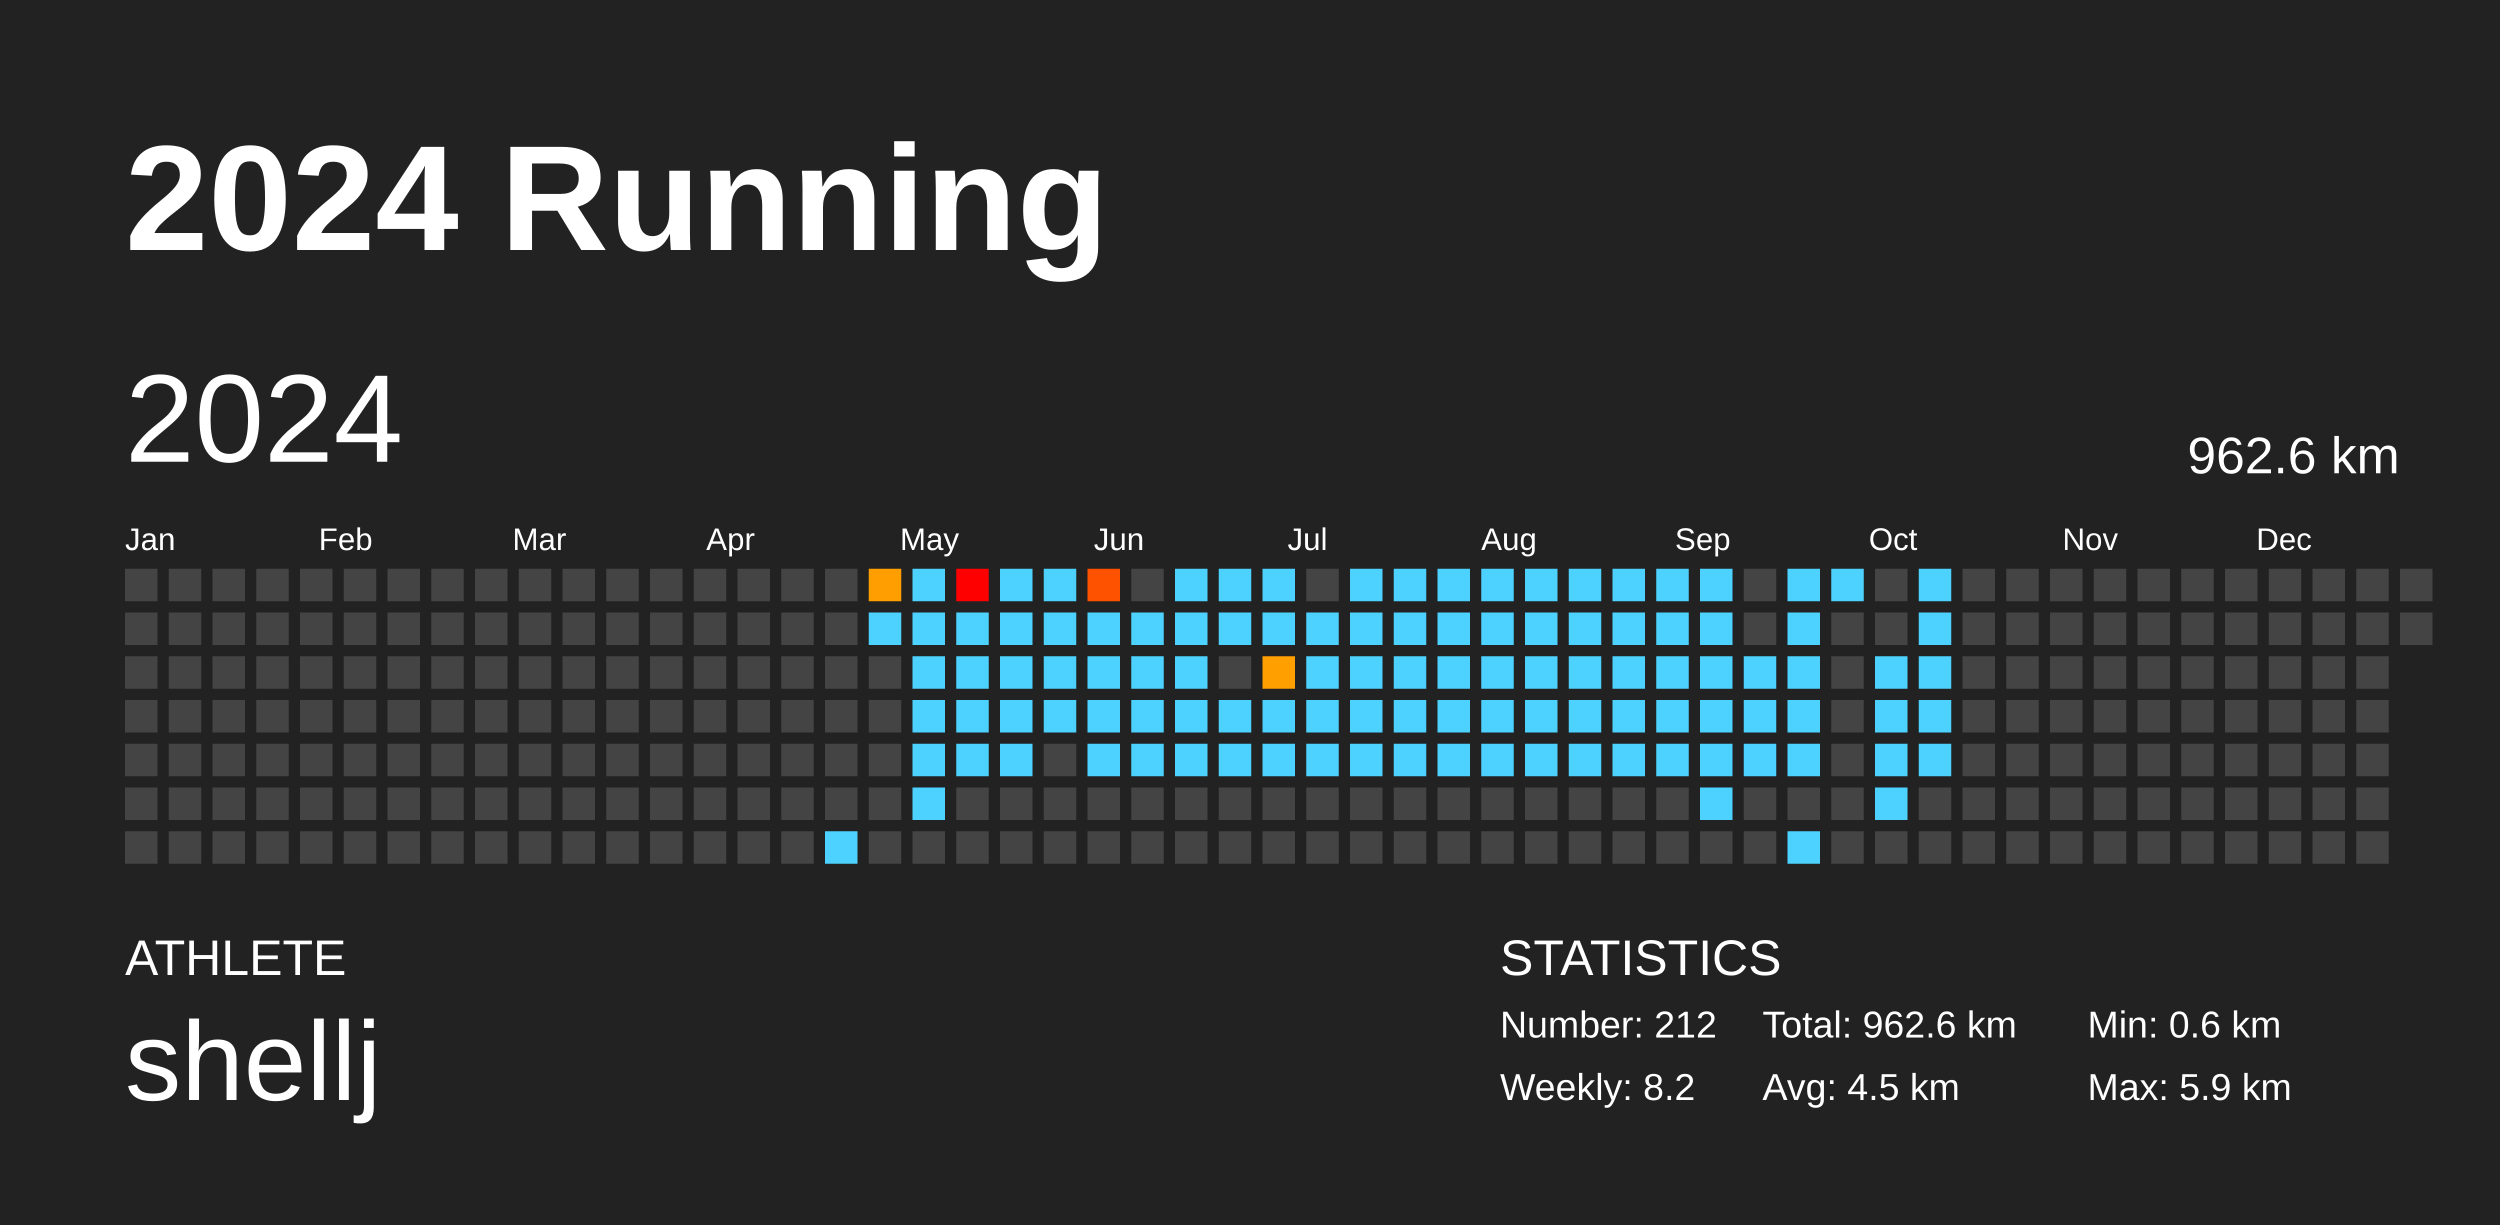
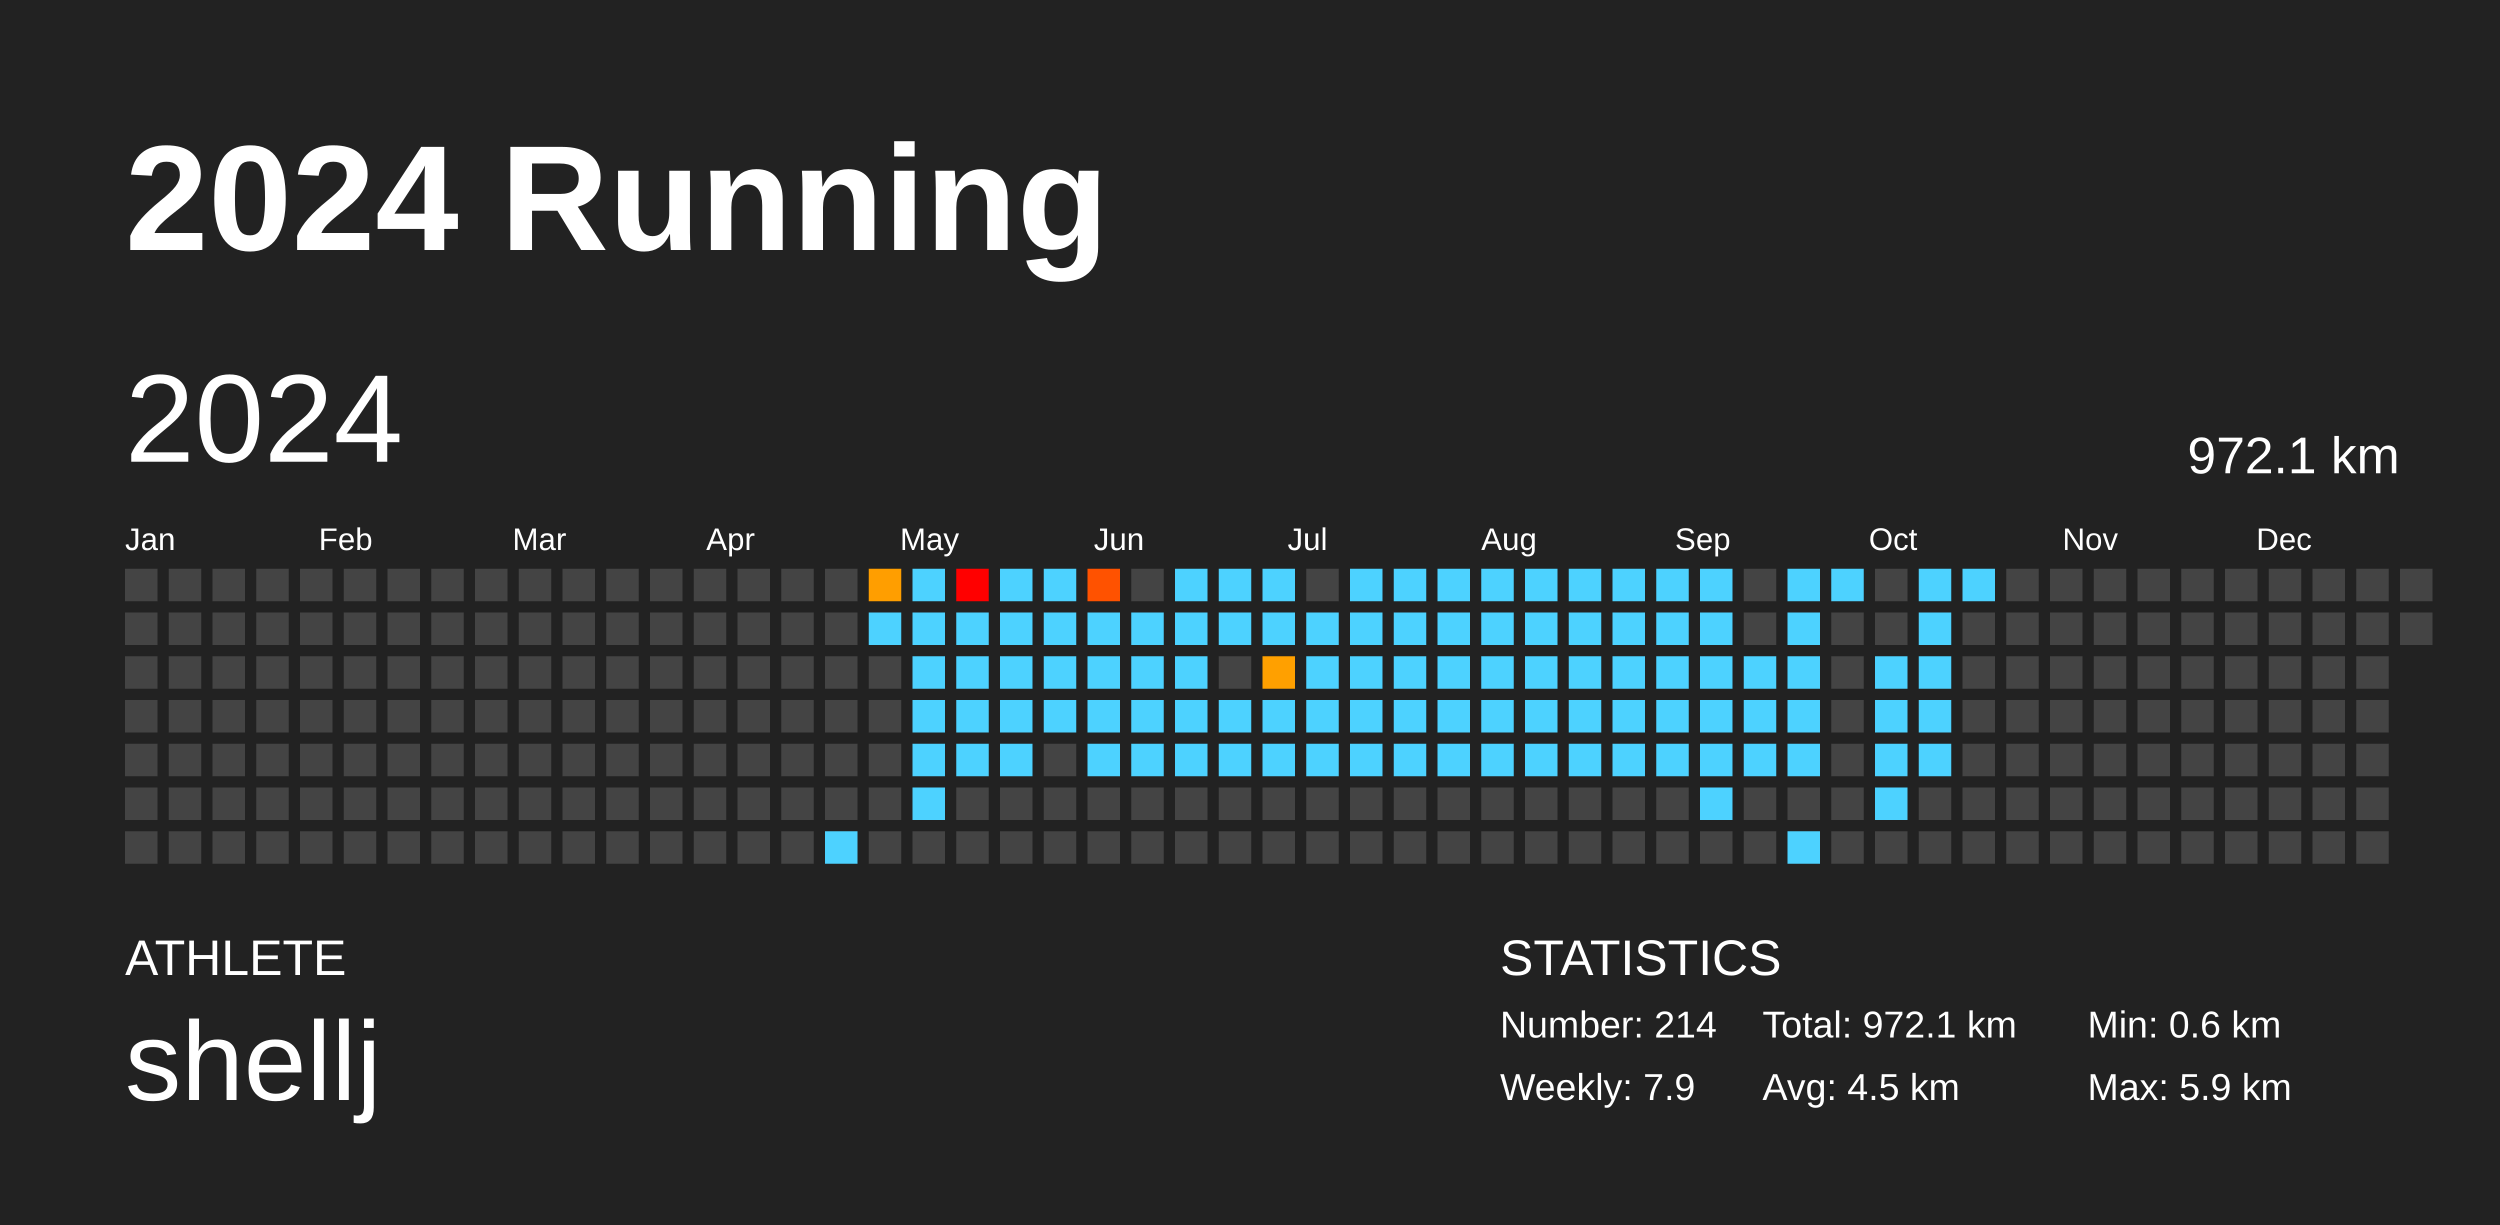
<svg xmlns="http://www.w3.org/2000/svg" baseProfile="full" height="98mm" version="1.1" viewBox="0,0,200,98" width="200mm">
  <defs />
  <rect fill="#222222" height="98" width="200" x="0" y="0" />
  <text fill="#FFFFFF" style="font-size:12px; font-family:Arial; font-weight:bold;" x="10" y="20">2024 Running</text>
  <text fill="#FFFFFF" style="font-size:4px; font-family:Arial" x="10" y="78">ATHLETE</text>
  <text fill="#FFFFFF" style="font-size:9px; font-family:Arial" x="10" y="88">shellj</text>
  <text fill="#FFFFFF" style="font-size:4px; font-family:Arial" x="120" y="78">STATISTICS</text>
-   <text fill="#FFFFFF" style="font-size:3px; font-family:Arial" x="120" y="83">Number: 212</text>
-   <text fill="#FFFFFF" style="font-size:3px; font-family:Arial" x="120" y="88">Weekly: 8.2</text>
-   <text fill="#FFFFFF" style="font-size:3px; font-family:Arial" x="141" y="83">Total: 962.6 km</text>
+   <text fill="#FFFFFF" style="font-size:3px; font-family:Arial" x="120" y="83">Number: 214</text>
+   <text fill="#FFFFFF" style="font-size:3px; font-family:Arial" x="120" y="88">Weekly: 7.9</text>
+   <text fill="#FFFFFF" style="font-size:3px; font-family:Arial" x="141" y="83">Total: 972.1 km</text>
  <text fill="#FFFFFF" style="font-size:3px; font-family:Arial" x="141" y="88">Avg: 4.5 km</text>
  <text fill="#FFFFFF" style="font-size:3px; font-family:Arial" x="167" y="83">Min: 0.6 km</text>
  <text fill="#FFFFFF" style="font-size:3px; font-family:Arial" x="167" y="88">Max: 5.9 km</text>
  <text dominant-baseline="hanging" fill="#FFFFFF" style="font-size:10.0px; font-family:Arial;" x="10" y="30">2024</text>
-   <text dominant-baseline="hanging" fill="#FFFFFF" style="font-size:4.125px; font-family:Arial;" x="175" y="35">962.6 km</text>
+   <text dominant-baseline="hanging" fill="#FFFFFF" style="font-size:4.125px; font-family:Arial;" x="175" y="35">972.1 km</text>
  <text fill="#FFFFFF" style="font-size:2.5px; font-family:Arial" x="10.0" y="44">Jan</text>
  <text fill="#FFFFFF" style="font-size:2.5px; font-family:Arial" x="25.5" y="44">Feb</text>
  <text fill="#FFFFFF" style="font-size:2.5px; font-family:Arial" x="41.0" y="44">Mar</text>
  <text fill="#FFFFFF" style="font-size:2.5px; font-family:Arial" x="56.5" y="44">Apr</text>
  <text fill="#FFFFFF" style="font-size:2.5px; font-family:Arial" x="72.0" y="44">May</text>
  <text fill="#FFFFFF" style="font-size:2.5px; font-family:Arial" x="87.5" y="44">Jun</text>
  <text fill="#FFFFFF" style="font-size:2.5px; font-family:Arial" x="103.0" y="44">Jul</text>
  <text fill="#FFFFFF" style="font-size:2.5px; font-family:Arial" x="118.5" y="44">Aug</text>
  <text fill="#FFFFFF" style="font-size:2.5px; font-family:Arial" x="134.0" y="44">Sep</text>
  <text fill="#FFFFFF" style="font-size:2.5px; font-family:Arial" x="149.5" y="44">Oct</text>
  <text fill="#FFFFFF" style="font-size:2.5px; font-family:Arial" x="165.0" y="44">Nov</text>
  <text fill="#FFFFFF" style="font-size:2.5px; font-family:Arial" x="180.5" y="44">Dec</text>
  <rect fill="#444444" height="2.6" width="2.6" x="10.0" y="45.5" />
  <rect fill="#444444" height="2.6" width="2.6" x="10.0" y="49.0" />
  <rect fill="#444444" height="2.6" width="2.6" x="10.0" y="52.5" />
  <rect fill="#444444" height="2.6" width="2.6" x="10.0" y="56.0" />
  <rect fill="#444444" height="2.6" width="2.6" x="10.0" y="59.5" />
  <rect fill="#444444" height="2.6" width="2.6" x="10.0" y="63.0" />
  <rect fill="#444444" height="2.6" width="2.6" x="10.0" y="66.5" />
  <rect fill="#444444" height="2.6" width="2.6" x="13.5" y="45.5" />
  <rect fill="#444444" height="2.6" width="2.6" x="13.5" y="49.0" />
  <rect fill="#444444" height="2.6" width="2.6" x="13.5" y="52.5" />
  <rect fill="#444444" height="2.6" width="2.6" x="13.5" y="56.0" />
  <rect fill="#444444" height="2.6" width="2.6" x="13.5" y="59.5" />
  <rect fill="#444444" height="2.6" width="2.6" x="13.5" y="63.0" />
  <rect fill="#444444" height="2.6" width="2.6" x="13.5" y="66.5" />
  <rect fill="#444444" height="2.6" width="2.6" x="17.0" y="45.5" />
  <rect fill="#444444" height="2.6" width="2.6" x="17.0" y="49.0" />
  <rect fill="#444444" height="2.6" width="2.6" x="17.0" y="52.5" />
  <rect fill="#444444" height="2.6" width="2.6" x="17.0" y="56.0" />
  <rect fill="#444444" height="2.6" width="2.6" x="17.0" y="59.5" />
  <rect fill="#444444" height="2.6" width="2.6" x="17.0" y="63.0" />
  <rect fill="#444444" height="2.6" width="2.6" x="17.0" y="66.5" />
  <rect fill="#444444" height="2.6" width="2.6" x="20.5" y="45.5" />
  <rect fill="#444444" height="2.6" width="2.6" x="20.5" y="49.0" />
  <rect fill="#444444" height="2.6" width="2.6" x="20.5" y="52.5" />
  <rect fill="#444444" height="2.6" width="2.6" x="20.5" y="56.0" />
  <rect fill="#444444" height="2.6" width="2.6" x="20.5" y="59.5" />
  <rect fill="#444444" height="2.6" width="2.6" x="20.5" y="63.0" />
  <rect fill="#444444" height="2.6" width="2.6" x="20.5" y="66.5" />
  <rect fill="#444444" height="2.6" width="2.6" x="24.0" y="45.5" />
  <rect fill="#444444" height="2.6" width="2.6" x="24.0" y="49.0" />
  <rect fill="#444444" height="2.6" width="2.6" x="24.0" y="52.5" />
  <rect fill="#444444" height="2.6" width="2.6" x="24.0" y="56.0" />
  <rect fill="#444444" height="2.6" width="2.6" x="24.0" y="59.5" />
  <rect fill="#444444" height="2.6" width="2.6" x="24.0" y="63.0" />
  <rect fill="#444444" height="2.6" width="2.6" x="24.0" y="66.5" />
  <rect fill="#444444" height="2.6" width="2.6" x="27.5" y="45.5" />
  <rect fill="#444444" height="2.6" width="2.6" x="27.5" y="49.0" />
  <rect fill="#444444" height="2.6" width="2.6" x="27.5" y="52.5" />
  <rect fill="#444444" height="2.6" width="2.6" x="27.5" y="56.0" />
  <rect fill="#444444" height="2.6" width="2.6" x="27.5" y="59.5" />
  <rect fill="#444444" height="2.6" width="2.6" x="27.5" y="63.0" />
  <rect fill="#444444" height="2.6" width="2.6" x="27.5" y="66.5" />
  <rect fill="#444444" height="2.6" width="2.6" x="31.0" y="45.5" />
  <rect fill="#444444" height="2.6" width="2.6" x="31.0" y="49.0" />
  <rect fill="#444444" height="2.6" width="2.6" x="31.0" y="52.5" />
  <rect fill="#444444" height="2.6" width="2.6" x="31.0" y="56.0" />
  <rect fill="#444444" height="2.6" width="2.6" x="31.0" y="59.5" />
  <rect fill="#444444" height="2.6" width="2.6" x="31.0" y="63.0" />
  <rect fill="#444444" height="2.6" width="2.6" x="31.0" y="66.5" />
  <rect fill="#444444" height="2.6" width="2.6" x="34.5" y="45.5" />
  <rect fill="#444444" height="2.6" width="2.6" x="34.5" y="49.0" />
  <rect fill="#444444" height="2.6" width="2.6" x="34.5" y="52.5" />
  <rect fill="#444444" height="2.6" width="2.6" x="34.5" y="56.0" />
  <rect fill="#444444" height="2.6" width="2.6" x="34.5" y="59.5" />
  <rect fill="#444444" height="2.6" width="2.6" x="34.5" y="63.0" />
  <rect fill="#444444" height="2.6" width="2.6" x="34.5" y="66.5" />
  <rect fill="#444444" height="2.6" width="2.6" x="38.0" y="45.5" />
  <rect fill="#444444" height="2.6" width="2.6" x="38.0" y="49.0" />
  <rect fill="#444444" height="2.6" width="2.6" x="38.0" y="52.5" />
  <rect fill="#444444" height="2.6" width="2.6" x="38.0" y="56.0" />
  <rect fill="#444444" height="2.6" width="2.6" x="38.0" y="59.5" />
  <rect fill="#444444" height="2.6" width="2.6" x="38.0" y="63.0" />
  <rect fill="#444444" height="2.6" width="2.6" x="38.0" y="66.5" />
  <rect fill="#444444" height="2.6" width="2.6" x="41.5" y="45.5" />
  <rect fill="#444444" height="2.6" width="2.6" x="41.5" y="49.0" />
  <rect fill="#444444" height="2.6" width="2.6" x="41.5" y="52.5" />
  <rect fill="#444444" height="2.6" width="2.6" x="41.5" y="56.0" />
  <rect fill="#444444" height="2.6" width="2.6" x="41.5" y="59.5" />
  <rect fill="#444444" height="2.6" width="2.6" x="41.5" y="63.0" />
  <rect fill="#444444" height="2.6" width="2.6" x="41.5" y="66.5" />
  <rect fill="#444444" height="2.6" width="2.6" x="45.0" y="45.5" />
  <rect fill="#444444" height="2.6" width="2.6" x="45.0" y="49.0" />
  <rect fill="#444444" height="2.6" width="2.6" x="45.0" y="52.5" />
  <rect fill="#444444" height="2.6" width="2.6" x="45.0" y="56.0" />
  <rect fill="#444444" height="2.6" width="2.6" x="45.0" y="59.5" />
  <rect fill="#444444" height="2.6" width="2.6" x="45.0" y="63.0" />
  <rect fill="#444444" height="2.6" width="2.6" x="45.0" y="66.5" />
  <rect fill="#444444" height="2.6" width="2.6" x="48.5" y="45.5" />
  <rect fill="#444444" height="2.6" width="2.6" x="48.5" y="49.0" />
  <rect fill="#444444" height="2.6" width="2.6" x="48.5" y="52.5" />
  <rect fill="#444444" height="2.6" width="2.6" x="48.5" y="56.0" />
  <rect fill="#444444" height="2.6" width="2.6" x="48.5" y="59.5" />
  <rect fill="#444444" height="2.6" width="2.6" x="48.5" y="63.0" />
  <rect fill="#444444" height="2.6" width="2.6" x="48.5" y="66.5" />
  <rect fill="#444444" height="2.6" width="2.6" x="52.0" y="45.5" />
  <rect fill="#444444" height="2.6" width="2.6" x="52.0" y="49.0" />
  <rect fill="#444444" height="2.6" width="2.6" x="52.0" y="52.5" />
  <rect fill="#444444" height="2.6" width="2.6" x="52.0" y="56.0" />
  <rect fill="#444444" height="2.6" width="2.6" x="52.0" y="59.5" />
  <rect fill="#444444" height="2.6" width="2.6" x="52.0" y="63.0" />
  <rect fill="#444444" height="2.6" width="2.6" x="52.0" y="66.5" />
  <rect fill="#444444" height="2.6" width="2.6" x="55.5" y="45.5" />
  <rect fill="#444444" height="2.6" width="2.6" x="55.5" y="49.0" />
  <rect fill="#444444" height="2.6" width="2.6" x="55.5" y="52.5" />
  <rect fill="#444444" height="2.6" width="2.6" x="55.5" y="56.0" />
  <rect fill="#444444" height="2.6" width="2.6" x="55.5" y="59.5" />
  <rect fill="#444444" height="2.6" width="2.6" x="55.5" y="63.0" />
  <rect fill="#444444" height="2.6" width="2.6" x="55.5" y="66.5" />
  <rect fill="#444444" height="2.6" width="2.6" x="59.0" y="45.5" />
  <rect fill="#444444" height="2.6" width="2.6" x="59.0" y="49.0" />
  <rect fill="#444444" height="2.6" width="2.6" x="59.0" y="52.5" />
  <rect fill="#444444" height="2.6" width="2.6" x="59.0" y="56.0" />
  <rect fill="#444444" height="2.6" width="2.6" x="59.0" y="59.5" />
  <rect fill="#444444" height="2.6" width="2.6" x="59.0" y="63.0" />
  <rect fill="#444444" height="2.6" width="2.6" x="59.0" y="66.5" />
  <rect fill="#444444" height="2.6" width="2.6" x="62.5" y="45.5" />
  <rect fill="#444444" height="2.6" width="2.6" x="62.5" y="49.0" />
  <rect fill="#444444" height="2.6" width="2.6" x="62.5" y="52.5" />
  <rect fill="#444444" height="2.6" width="2.6" x="62.5" y="56.0" />
  <rect fill="#444444" height="2.6" width="2.6" x="62.5" y="59.5" />
  <rect fill="#444444" height="2.6" width="2.6" x="62.5" y="63.0" />
  <rect fill="#444444" height="2.6" width="2.6" x="62.5" y="66.5" />
  <rect fill="#444444" height="2.6" width="2.6" x="66.0" y="45.5" />
  <rect fill="#444444" height="2.6" width="2.6" x="66.0" y="49.0" />
  <rect fill="#444444" height="2.6" width="2.6" x="66.0" y="52.5" />
  <rect fill="#444444" height="2.6" width="2.6" x="66.0" y="56.0" />
  <rect fill="#444444" height="2.6" width="2.6" x="66.0" y="59.5" />
  <rect fill="#444444" height="2.6" width="2.6" x="66.0" y="63.0" />
  <rect fill="#4dd2ff" height="2.6" width="2.6" x="66.0" y="66.5" />
  <rect fill="#ff9e00" height="2.6" width="2.6" x="69.5" y="45.5" />
  <rect fill="#4dd2ff" height="2.6" width="2.6" x="69.5" y="49.0" />
  <rect fill="#444444" height="2.6" width="2.6" x="69.5" y="52.5" />
  <rect fill="#444444" height="2.6" width="2.6" x="69.5" y="56.0" />
  <rect fill="#444444" height="2.6" width="2.6" x="69.5" y="59.5" />
  <rect fill="#444444" height="2.6" width="2.6" x="69.5" y="63.0" />
  <rect fill="#444444" height="2.6" width="2.6" x="69.5" y="66.5" />
  <rect fill="#4dd2ff" height="2.6" width="2.6" x="73.0" y="45.5" />
  <rect fill="#4dd2ff" height="2.6" width="2.6" x="73.0" y="49.0" />
  <rect fill="#4dd2ff" height="2.6" width="2.6" x="73.0" y="52.5" />
  <rect fill="#4dd2ff" height="2.6" width="2.6" x="73.0" y="56.0" />
  <rect fill="#4dd2ff" height="2.6" width="2.6" x="73.0" y="59.5" />
  <rect fill="#4dd2ff" height="2.6" width="2.6" x="73.0" y="63.0" />
  <rect fill="#444444" height="2.6" width="2.6" x="73.0" y="66.5" />
  <rect fill="red" height="2.6" width="2.6" x="76.5" y="45.5" />
  <rect fill="#4dd2ff" height="2.6" width="2.6" x="76.5" y="49.0" />
  <rect fill="#4dd2ff" height="2.6" width="2.6" x="76.5" y="52.5" />
  <rect fill="#4dd2ff" height="2.6" width="2.6" x="76.5" y="56.0" />
  <rect fill="#4dd2ff" height="2.6" width="2.6" x="76.5" y="59.5" />
  <rect fill="#444444" height="2.6" width="2.6" x="76.5" y="63.0" />
  <rect fill="#444444" height="2.6" width="2.6" x="76.5" y="66.5" />
  <rect fill="#4dd2ff" height="2.6" width="2.6" x="80.0" y="45.5" />
  <rect fill="#4dd2ff" height="2.6" width="2.6" x="80.0" y="49.0" />
  <rect fill="#4dd2ff" height="2.6" width="2.6" x="80.0" y="52.5" />
  <rect fill="#4dd2ff" height="2.6" width="2.6" x="80.0" y="56.0" />
  <rect fill="#4dd2ff" height="2.6" width="2.6" x="80.0" y="59.5" />
  <rect fill="#444444" height="2.6" width="2.6" x="80.0" y="63.0" />
  <rect fill="#444444" height="2.6" width="2.6" x="80.0" y="66.5" />
  <rect fill="#4dd2ff" height="2.6" width="2.6" x="83.5" y="45.5" />
  <rect fill="#4dd2ff" height="2.6" width="2.6" x="83.5" y="49.0" />
  <rect fill="#4dd2ff" height="2.6" width="2.6" x="83.5" y="52.5" />
  <rect fill="#4dd2ff" height="2.6" width="2.6" x="83.5" y="56.0" />
  <rect fill="#444444" height="2.6" width="2.6" x="83.5" y="59.5" />
  <rect fill="#444444" height="2.6" width="2.6" x="83.5" y="63.0" />
  <rect fill="#444444" height="2.6" width="2.6" x="83.5" y="66.5" />
  <rect fill="#ff5200" height="2.6" width="2.6" x="87.0" y="45.5" />
  <rect fill="#4dd2ff" height="2.6" width="2.6" x="87.0" y="49.0" />
  <rect fill="#4dd2ff" height="2.6" width="2.6" x="87.0" y="52.5" />
  <rect fill="#4dd2ff" height="2.6" width="2.6" x="87.0" y="56.0" />
  <rect fill="#4dd2ff" height="2.6" width="2.6" x="87.0" y="59.5" />
  <rect fill="#444444" height="2.6" width="2.6" x="87.0" y="63.0" />
  <rect fill="#444444" height="2.6" width="2.6" x="87.0" y="66.5" />
  <rect fill="#444444" height="2.6" width="2.6" x="90.5" y="45.5" />
  <rect fill="#4dd2ff" height="2.6" width="2.6" x="90.5" y="49.0" />
  <rect fill="#4dd2ff" height="2.6" width="2.6" x="90.5" y="52.5" />
  <rect fill="#4dd2ff" height="2.6" width="2.6" x="90.5" y="56.0" />
  <rect fill="#4dd2ff" height="2.6" width="2.6" x="90.5" y="59.5" />
  <rect fill="#444444" height="2.6" width="2.6" x="90.5" y="63.0" />
  <rect fill="#444444" height="2.6" width="2.6" x="90.5" y="66.5" />
  <rect fill="#4dd2ff" height="2.6" width="2.6" x="94.0" y="45.5" />
  <rect fill="#4dd2ff" height="2.6" width="2.6" x="94.0" y="49.0" />
  <rect fill="#4dd2ff" height="2.6" width="2.6" x="94.0" y="52.5" />
  <rect fill="#4dd2ff" height="2.6" width="2.6" x="94.0" y="56.0" />
  <rect fill="#4dd2ff" height="2.6" width="2.6" x="94.0" y="59.5" />
  <rect fill="#444444" height="2.6" width="2.6" x="94.0" y="63.0" />
  <rect fill="#444444" height="2.6" width="2.6" x="94.0" y="66.5" />
  <rect fill="#4dd2ff" height="2.6" width="2.6" x="97.5" y="45.5" />
  <rect fill="#4dd2ff" height="2.6" width="2.6" x="97.5" y="49.0" />
  <rect fill="#444444" height="2.6" width="2.6" x="97.5" y="52.5" />
  <rect fill="#4dd2ff" height="2.6" width="2.6" x="97.5" y="56.0" />
  <rect fill="#4dd2ff" height="2.6" width="2.6" x="97.5" y="59.5" />
  <rect fill="#444444" height="2.6" width="2.6" x="97.5" y="63.0" />
  <rect fill="#444444" height="2.6" width="2.6" x="97.5" y="66.5" />
  <rect fill="#4dd2ff" height="2.6" width="2.6" x="101.0" y="45.5" />
  <rect fill="#4dd2ff" height="2.6" width="2.6" x="101.0" y="49.0" />
  <rect fill="#ffa000" height="2.6" width="2.6" x="101.0" y="52.5" />
  <rect fill="#4dd2ff" height="2.6" width="2.6" x="101.0" y="56.0" />
  <rect fill="#4dd2ff" height="2.6" width="2.6" x="101.0" y="59.5" />
  <rect fill="#444444" height="2.6" width="2.6" x="101.0" y="63.0" />
  <rect fill="#444444" height="2.6" width="2.6" x="101.0" y="66.5" />
  <rect fill="#444444" height="2.6" width="2.6" x="104.5" y="45.5" />
  <rect fill="#4dd2ff" height="2.6" width="2.6" x="104.5" y="49.0" />
  <rect fill="#4dd2ff" height="2.6" width="2.6" x="104.5" y="52.5" />
  <rect fill="#4dd2ff" height="2.6" width="2.6" x="104.5" y="56.0" />
  <rect fill="#4dd2ff" height="2.6" width="2.6" x="104.5" y="59.5" />
  <rect fill="#444444" height="2.6" width="2.6" x="104.5" y="63.0" />
  <rect fill="#444444" height="2.6" width="2.6" x="104.5" y="66.5" />
  <rect fill="#4dd2ff" height="2.6" width="2.6" x="108.0" y="45.5" />
  <rect fill="#4dd2ff" height="2.6" width="2.6" x="108.0" y="49.0" />
  <rect fill="#4dd2ff" height="2.6" width="2.6" x="108.0" y="52.5" />
  <rect fill="#4dd2ff" height="2.6" width="2.6" x="108.0" y="56.0" />
  <rect fill="#4dd2ff" height="2.6" width="2.6" x="108.0" y="59.5" />
  <rect fill="#444444" height="2.6" width="2.6" x="108.0" y="63.0" />
  <rect fill="#444444" height="2.6" width="2.6" x="108.0" y="66.5" />
  <rect fill="#4dd2ff" height="2.6" width="2.6" x="111.5" y="45.5" />
  <rect fill="#4dd2ff" height="2.6" width="2.6" x="111.5" y="49.0" />
  <rect fill="#4dd2ff" height="2.6" width="2.6" x="111.5" y="52.5" />
  <rect fill="#4dd2ff" height="2.6" width="2.6" x="111.5" y="56.0" />
  <rect fill="#4dd2ff" height="2.6" width="2.6" x="111.5" y="59.5" />
  <rect fill="#444444" height="2.6" width="2.6" x="111.5" y="63.0" />
  <rect fill="#444444" height="2.6" width="2.6" x="111.5" y="66.5" />
  <rect fill="#4dd2ff" height="2.6" width="2.6" x="115.0" y="45.5" />
  <rect fill="#4dd2ff" height="2.6" width="2.6" x="115.0" y="49.0" />
  <rect fill="#4dd2ff" height="2.6" width="2.6" x="115.0" y="52.5" />
  <rect fill="#4dd2ff" height="2.6" width="2.6" x="115.0" y="56.0" />
  <rect fill="#4dd2ff" height="2.6" width="2.6" x="115.0" y="59.5" />
  <rect fill="#444444" height="2.6" width="2.6" x="115.0" y="63.0" />
  <rect fill="#444444" height="2.6" width="2.6" x="115.0" y="66.5" />
  <rect fill="#4dd2ff" height="2.6" width="2.6" x="118.5" y="45.5" />
  <rect fill="#4dd2ff" height="2.6" width="2.6" x="118.5" y="49.0" />
  <rect fill="#4dd2ff" height="2.6" width="2.6" x="118.5" y="52.5" />
  <rect fill="#4dd2ff" height="2.6" width="2.6" x="118.5" y="56.0" />
  <rect fill="#4dd2ff" height="2.6" width="2.6" x="118.5" y="59.5" />
  <rect fill="#444444" height="2.6" width="2.6" x="118.5" y="63.0" />
  <rect fill="#444444" height="2.6" width="2.6" x="118.5" y="66.5" />
  <rect fill="#4dd2ff" height="2.6" width="2.6" x="122.0" y="45.5" />
  <rect fill="#4dd2ff" height="2.6" width="2.6" x="122.0" y="49.0" />
  <rect fill="#4dd2ff" height="2.6" width="2.6" x="122.0" y="52.5" />
  <rect fill="#4dd2ff" height="2.6" width="2.6" x="122.0" y="56.0" />
  <rect fill="#4dd2ff" height="2.6" width="2.6" x="122.0" y="59.5" />
  <rect fill="#444444" height="2.6" width="2.6" x="122.0" y="63.0" />
  <rect fill="#444444" height="2.6" width="2.6" x="122.0" y="66.5" />
  <rect fill="#4dd2ff" height="2.6" width="2.6" x="125.5" y="45.5" />
  <rect fill="#4dd2ff" height="2.6" width="2.6" x="125.5" y="49.0" />
  <rect fill="#4dd2ff" height="2.6" width="2.6" x="125.5" y="52.5" />
  <rect fill="#4dd2ff" height="2.6" width="2.6" x="125.5" y="56.0" />
  <rect fill="#4dd2ff" height="2.6" width="2.6" x="125.5" y="59.5" />
  <rect fill="#444444" height="2.6" width="2.6" x="125.5" y="63.0" />
  <rect fill="#444444" height="2.6" width="2.6" x="125.5" y="66.5" />
  <rect fill="#4dd2ff" height="2.6" width="2.6" x="129.0" y="45.5" />
  <rect fill="#4dd2ff" height="2.6" width="2.6" x="129.0" y="49.0" />
  <rect fill="#4dd2ff" height="2.6" width="2.6" x="129.0" y="52.5" />
  <rect fill="#4dd2ff" height="2.6" width="2.6" x="129.0" y="56.0" />
  <rect fill="#4dd2ff" height="2.6" width="2.6" x="129.0" y="59.5" />
  <rect fill="#444444" height="2.6" width="2.6" x="129.0" y="63.0" />
  <rect fill="#444444" height="2.6" width="2.6" x="129.0" y="66.5" />
  <rect fill="#4dd2ff" height="2.6" width="2.6" x="132.5" y="45.5" />
  <rect fill="#4dd2ff" height="2.6" width="2.6" x="132.5" y="49.0" />
  <rect fill="#4dd2ff" height="2.6" width="2.6" x="132.5" y="52.5" />
  <rect fill="#4dd2ff" height="2.6" width="2.6" x="132.5" y="56.0" />
  <rect fill="#4dd2ff" height="2.6" width="2.6" x="132.5" y="59.5" />
  <rect fill="#444444" height="2.6" width="2.6" x="132.5" y="63.0" />
  <rect fill="#444444" height="2.6" width="2.6" x="132.5" y="66.5" />
  <rect fill="#4dd2ff" height="2.6" width="2.6" x="136.0" y="45.5" />
  <rect fill="#4dd2ff" height="2.6" width="2.6" x="136.0" y="49.0" />
  <rect fill="#4dd2ff" height="2.6" width="2.6" x="136.0" y="52.5" />
  <rect fill="#4dd2ff" height="2.6" width="2.6" x="136.0" y="56.0" />
  <rect fill="#4dd2ff" height="2.6" width="2.6" x="136.0" y="59.5" />
  <rect fill="#4dd2ff" height="2.6" width="2.6" x="136.0" y="63.0" />
  <rect fill="#444444" height="2.6" width="2.6" x="136.0" y="66.5" />
  <rect fill="#444444" height="2.6" width="2.6" x="139.5" y="45.5" />
  <rect fill="#444444" height="2.6" width="2.6" x="139.5" y="49.0" />
  <rect fill="#4dd2ff" height="2.6" width="2.6" x="139.5" y="52.5" />
  <rect fill="#4dd2ff" height="2.6" width="2.6" x="139.5" y="56.0" />
  <rect fill="#4dd2ff" height="2.6" width="2.6" x="139.5" y="59.5" />
  <rect fill="#444444" height="2.6" width="2.6" x="139.5" y="63.0" />
  <rect fill="#444444" height="2.6" width="2.6" x="139.5" y="66.5" />
  <rect fill="#4dd2ff" height="2.6" width="2.6" x="143.0" y="45.5" />
  <rect fill="#4dd2ff" height="2.6" width="2.6" x="143.0" y="49.0" />
  <rect fill="#4dd2ff" height="2.6" width="2.6" x="143.0" y="52.5" />
  <rect fill="#4dd2ff" height="2.6" width="2.6" x="143.0" y="56.0" />
  <rect fill="#4dd2ff" height="2.6" width="2.6" x="143.0" y="59.5" />
  <rect fill="#444444" height="2.6" width="2.6" x="143.0" y="63.0" />
  <rect fill="#4dd2ff" height="2.6" width="2.6" x="143.0" y="66.5" />
  <rect fill="#4dd2ff" height="2.6" width="2.6" x="146.5" y="45.5" />
  <rect fill="#444444" height="2.6" width="2.6" x="146.5" y="49.0" />
  <rect fill="#444444" height="2.6" width="2.6" x="146.5" y="52.5" />
  <rect fill="#444444" height="2.6" width="2.6" x="146.5" y="56.0" />
  <rect fill="#444444" height="2.6" width="2.6" x="146.5" y="59.5" />
  <rect fill="#444444" height="2.6" width="2.6" x="146.5" y="63.0" />
  <rect fill="#444444" height="2.6" width="2.6" x="146.5" y="66.5" />
  <rect fill="#444444" height="2.6" width="2.6" x="150.0" y="45.5" />
  <rect fill="#444444" height="2.6" width="2.6" x="150.0" y="49.0" />
  <rect fill="#4dd2ff" height="2.6" width="2.6" x="150.0" y="52.5" />
  <rect fill="#4dd2ff" height="2.6" width="2.6" x="150.0" y="56.0" />
  <rect fill="#4dd2ff" height="2.6" width="2.6" x="150.0" y="59.5" />
  <rect fill="#4dd2ff" height="2.6" width="2.6" x="150.0" y="63.0" />
  <rect fill="#444444" height="2.6" width="2.6" x="150.0" y="66.5" />
  <rect fill="#4dd2ff" height="2.6" width="2.6" x="153.5" y="45.5" />
  <rect fill="#4dd2ff" height="2.6" width="2.6" x="153.5" y="49.0" />
  <rect fill="#4dd2ff" height="2.6" width="2.6" x="153.5" y="52.5" />
  <rect fill="#4dd2ff" height="2.6" width="2.6" x="153.5" y="56.0" />
  <rect fill="#4dd2ff" height="2.6" width="2.6" x="153.5" y="59.5" />
  <rect fill="#444444" height="2.6" width="2.6" x="153.5" y="63.0" />
  <rect fill="#444444" height="2.6" width="2.6" x="153.5" y="66.5" />
-   <rect fill="#444444" height="2.6" width="2.6" x="157.0" y="45.5" />
+   <rect fill="#4dd2ff" height="2.6" width="2.6" x="157.0" y="45.5" />
  <rect fill="#444444" height="2.6" width="2.6" x="157.0" y="49.0" />
  <rect fill="#444444" height="2.6" width="2.6" x="157.0" y="52.5" />
  <rect fill="#444444" height="2.6" width="2.6" x="157.0" y="56.0" />
  <rect fill="#444444" height="2.6" width="2.6" x="157.0" y="59.5" />
  <rect fill="#444444" height="2.6" width="2.6" x="157.0" y="63.0" />
  <rect fill="#444444" height="2.6" width="2.6" x="157.0" y="66.5" />
  <rect fill="#444444" height="2.6" width="2.6" x="160.5" y="45.5" />
  <rect fill="#444444" height="2.6" width="2.6" x="160.5" y="49.0" />
  <rect fill="#444444" height="2.6" width="2.6" x="160.5" y="52.5" />
  <rect fill="#444444" height="2.6" width="2.6" x="160.5" y="56.0" />
  <rect fill="#444444" height="2.6" width="2.6" x="160.5" y="59.5" />
  <rect fill="#444444" height="2.6" width="2.6" x="160.5" y="63.0" />
  <rect fill="#444444" height="2.6" width="2.6" x="160.5" y="66.5" />
  <rect fill="#444444" height="2.6" width="2.6" x="164.0" y="45.5" />
  <rect fill="#444444" height="2.6" width="2.6" x="164.0" y="49.0" />
  <rect fill="#444444" height="2.6" width="2.6" x="164.0" y="52.5" />
  <rect fill="#444444" height="2.6" width="2.6" x="164.0" y="56.0" />
  <rect fill="#444444" height="2.6" width="2.6" x="164.0" y="59.5" />
  <rect fill="#444444" height="2.6" width="2.6" x="164.0" y="63.0" />
  <rect fill="#444444" height="2.6" width="2.6" x="164.0" y="66.5" />
  <rect fill="#444444" height="2.6" width="2.6" x="167.5" y="45.5" />
  <rect fill="#444444" height="2.6" width="2.6" x="167.5" y="49.0" />
  <rect fill="#444444" height="2.6" width="2.6" x="167.5" y="52.5" />
  <rect fill="#444444" height="2.6" width="2.6" x="167.5" y="56.0" />
  <rect fill="#444444" height="2.6" width="2.6" x="167.5" y="59.5" />
  <rect fill="#444444" height="2.6" width="2.6" x="167.5" y="63.0" />
  <rect fill="#444444" height="2.6" width="2.6" x="167.5" y="66.5" />
  <rect fill="#444444" height="2.6" width="2.6" x="171.0" y="45.5" />
  <rect fill="#444444" height="2.6" width="2.6" x="171.0" y="49.0" />
  <rect fill="#444444" height="2.6" width="2.6" x="171.0" y="52.5" />
  <rect fill="#444444" height="2.6" width="2.6" x="171.0" y="56.0" />
  <rect fill="#444444" height="2.6" width="2.6" x="171.0" y="59.5" />
  <rect fill="#444444" height="2.6" width="2.6" x="171.0" y="63.0" />
  <rect fill="#444444" height="2.6" width="2.6" x="171.0" y="66.5" />
  <rect fill="#444444" height="2.6" width="2.6" x="174.5" y="45.5" />
  <rect fill="#444444" height="2.6" width="2.6" x="174.5" y="49.0" />
  <rect fill="#444444" height="2.6" width="2.6" x="174.5" y="52.5" />
  <rect fill="#444444" height="2.6" width="2.6" x="174.5" y="56.0" />
  <rect fill="#444444" height="2.6" width="2.6" x="174.5" y="59.5" />
  <rect fill="#444444" height="2.6" width="2.6" x="174.5" y="63.0" />
  <rect fill="#444444" height="2.6" width="2.6" x="174.5" y="66.5" />
  <rect fill="#444444" height="2.6" width="2.6" x="178.0" y="45.5" />
  <rect fill="#444444" height="2.6" width="2.6" x="178.0" y="49.0" />
  <rect fill="#444444" height="2.6" width="2.6" x="178.0" y="52.5" />
  <rect fill="#444444" height="2.6" width="2.6" x="178.0" y="56.0" />
  <rect fill="#444444" height="2.6" width="2.6" x="178.0" y="59.5" />
  <rect fill="#444444" height="2.6" width="2.6" x="178.0" y="63.0" />
  <rect fill="#444444" height="2.6" width="2.6" x="178.0" y="66.5" />
  <rect fill="#444444" height="2.6" width="2.6" x="181.5" y="45.5" />
  <rect fill="#444444" height="2.6" width="2.6" x="181.5" y="49.0" />
  <rect fill="#444444" height="2.6" width="2.6" x="181.5" y="52.5" />
  <rect fill="#444444" height="2.6" width="2.6" x="181.5" y="56.0" />
  <rect fill="#444444" height="2.6" width="2.6" x="181.5" y="59.5" />
  <rect fill="#444444" height="2.6" width="2.6" x="181.5" y="63.0" />
  <rect fill="#444444" height="2.6" width="2.6" x="181.5" y="66.5" />
  <rect fill="#444444" height="2.6" width="2.6" x="185.0" y="45.5" />
  <rect fill="#444444" height="2.6" width="2.6" x="185.0" y="49.0" />
  <rect fill="#444444" height="2.6" width="2.6" x="185.0" y="52.5" />
  <rect fill="#444444" height="2.6" width="2.6" x="185.0" y="56.0" />
  <rect fill="#444444" height="2.6" width="2.6" x="185.0" y="59.5" />
  <rect fill="#444444" height="2.6" width="2.6" x="185.0" y="63.0" />
  <rect fill="#444444" height="2.6" width="2.6" x="185.0" y="66.5" />
  <rect fill="#444444" height="2.6" width="2.6" x="188.5" y="45.5" />
  <rect fill="#444444" height="2.6" width="2.6" x="188.5" y="49.0" />
  <rect fill="#444444" height="2.6" width="2.6" x="188.5" y="52.5" />
  <rect fill="#444444" height="2.6" width="2.6" x="188.5" y="56.0" />
  <rect fill="#444444" height="2.6" width="2.6" x="188.5" y="59.5" />
  <rect fill="#444444" height="2.6" width="2.6" x="188.5" y="63.0" />
  <rect fill="#444444" height="2.6" width="2.6" x="188.5" y="66.5" />
  <rect fill="#444444" height="2.6" width="2.6" x="192.0" y="45.5" />
  <rect fill="#444444" height="2.6" width="2.6" x="192.0" y="49.0" />
</svg>
